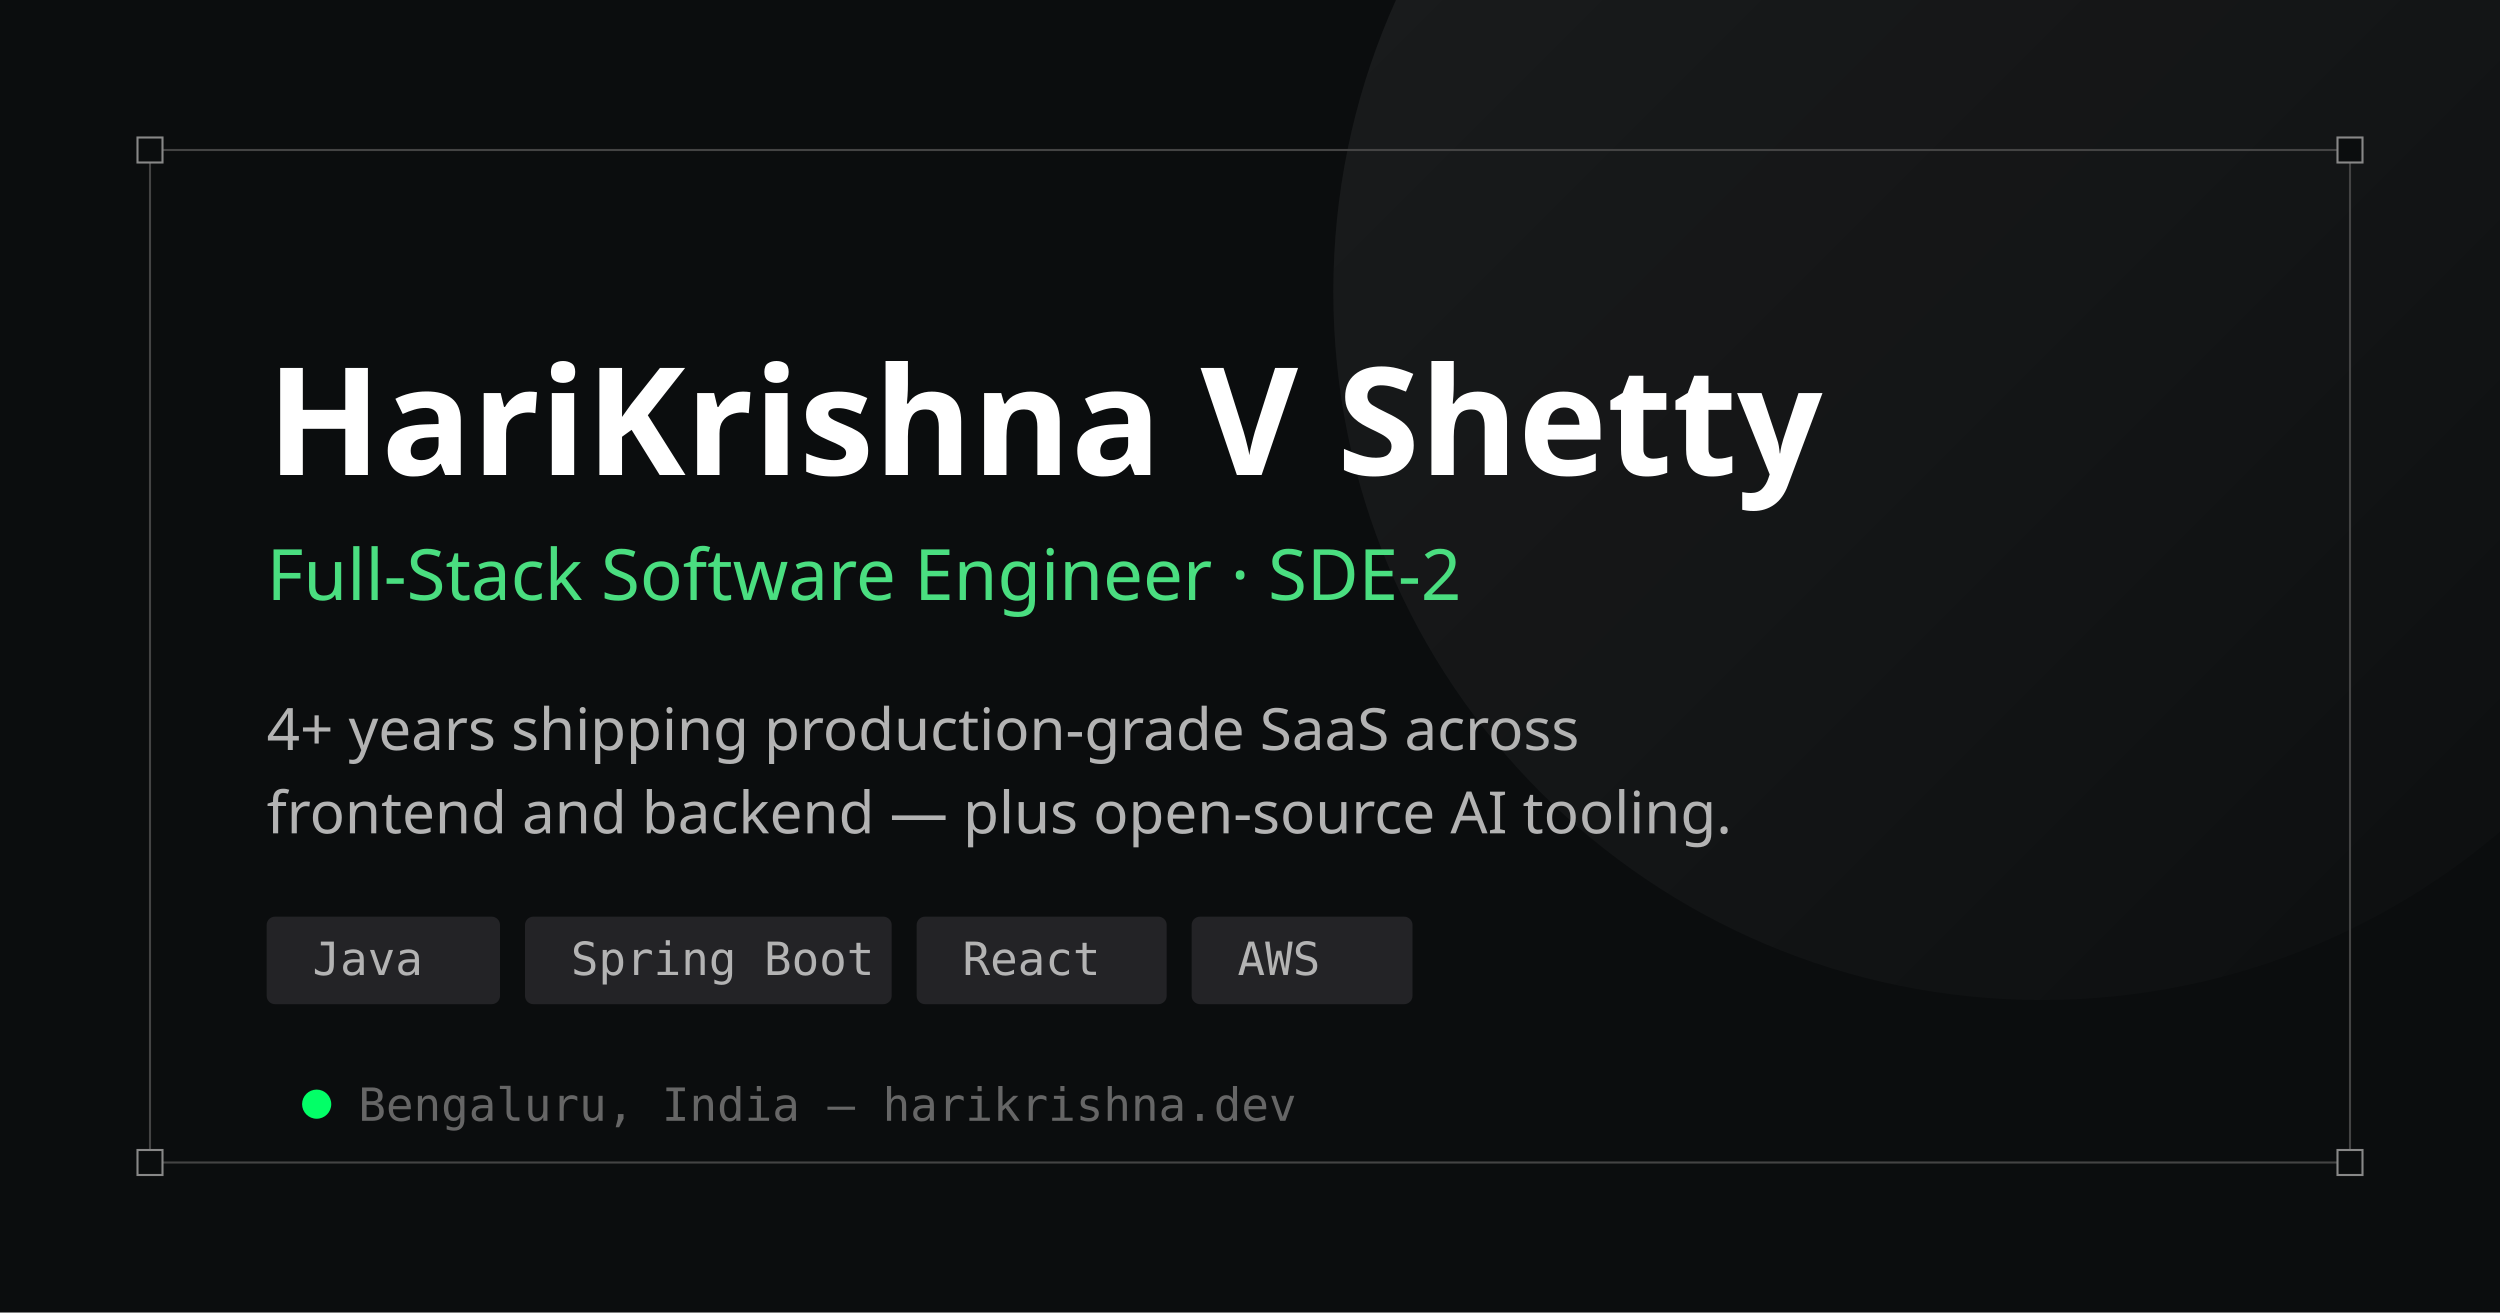
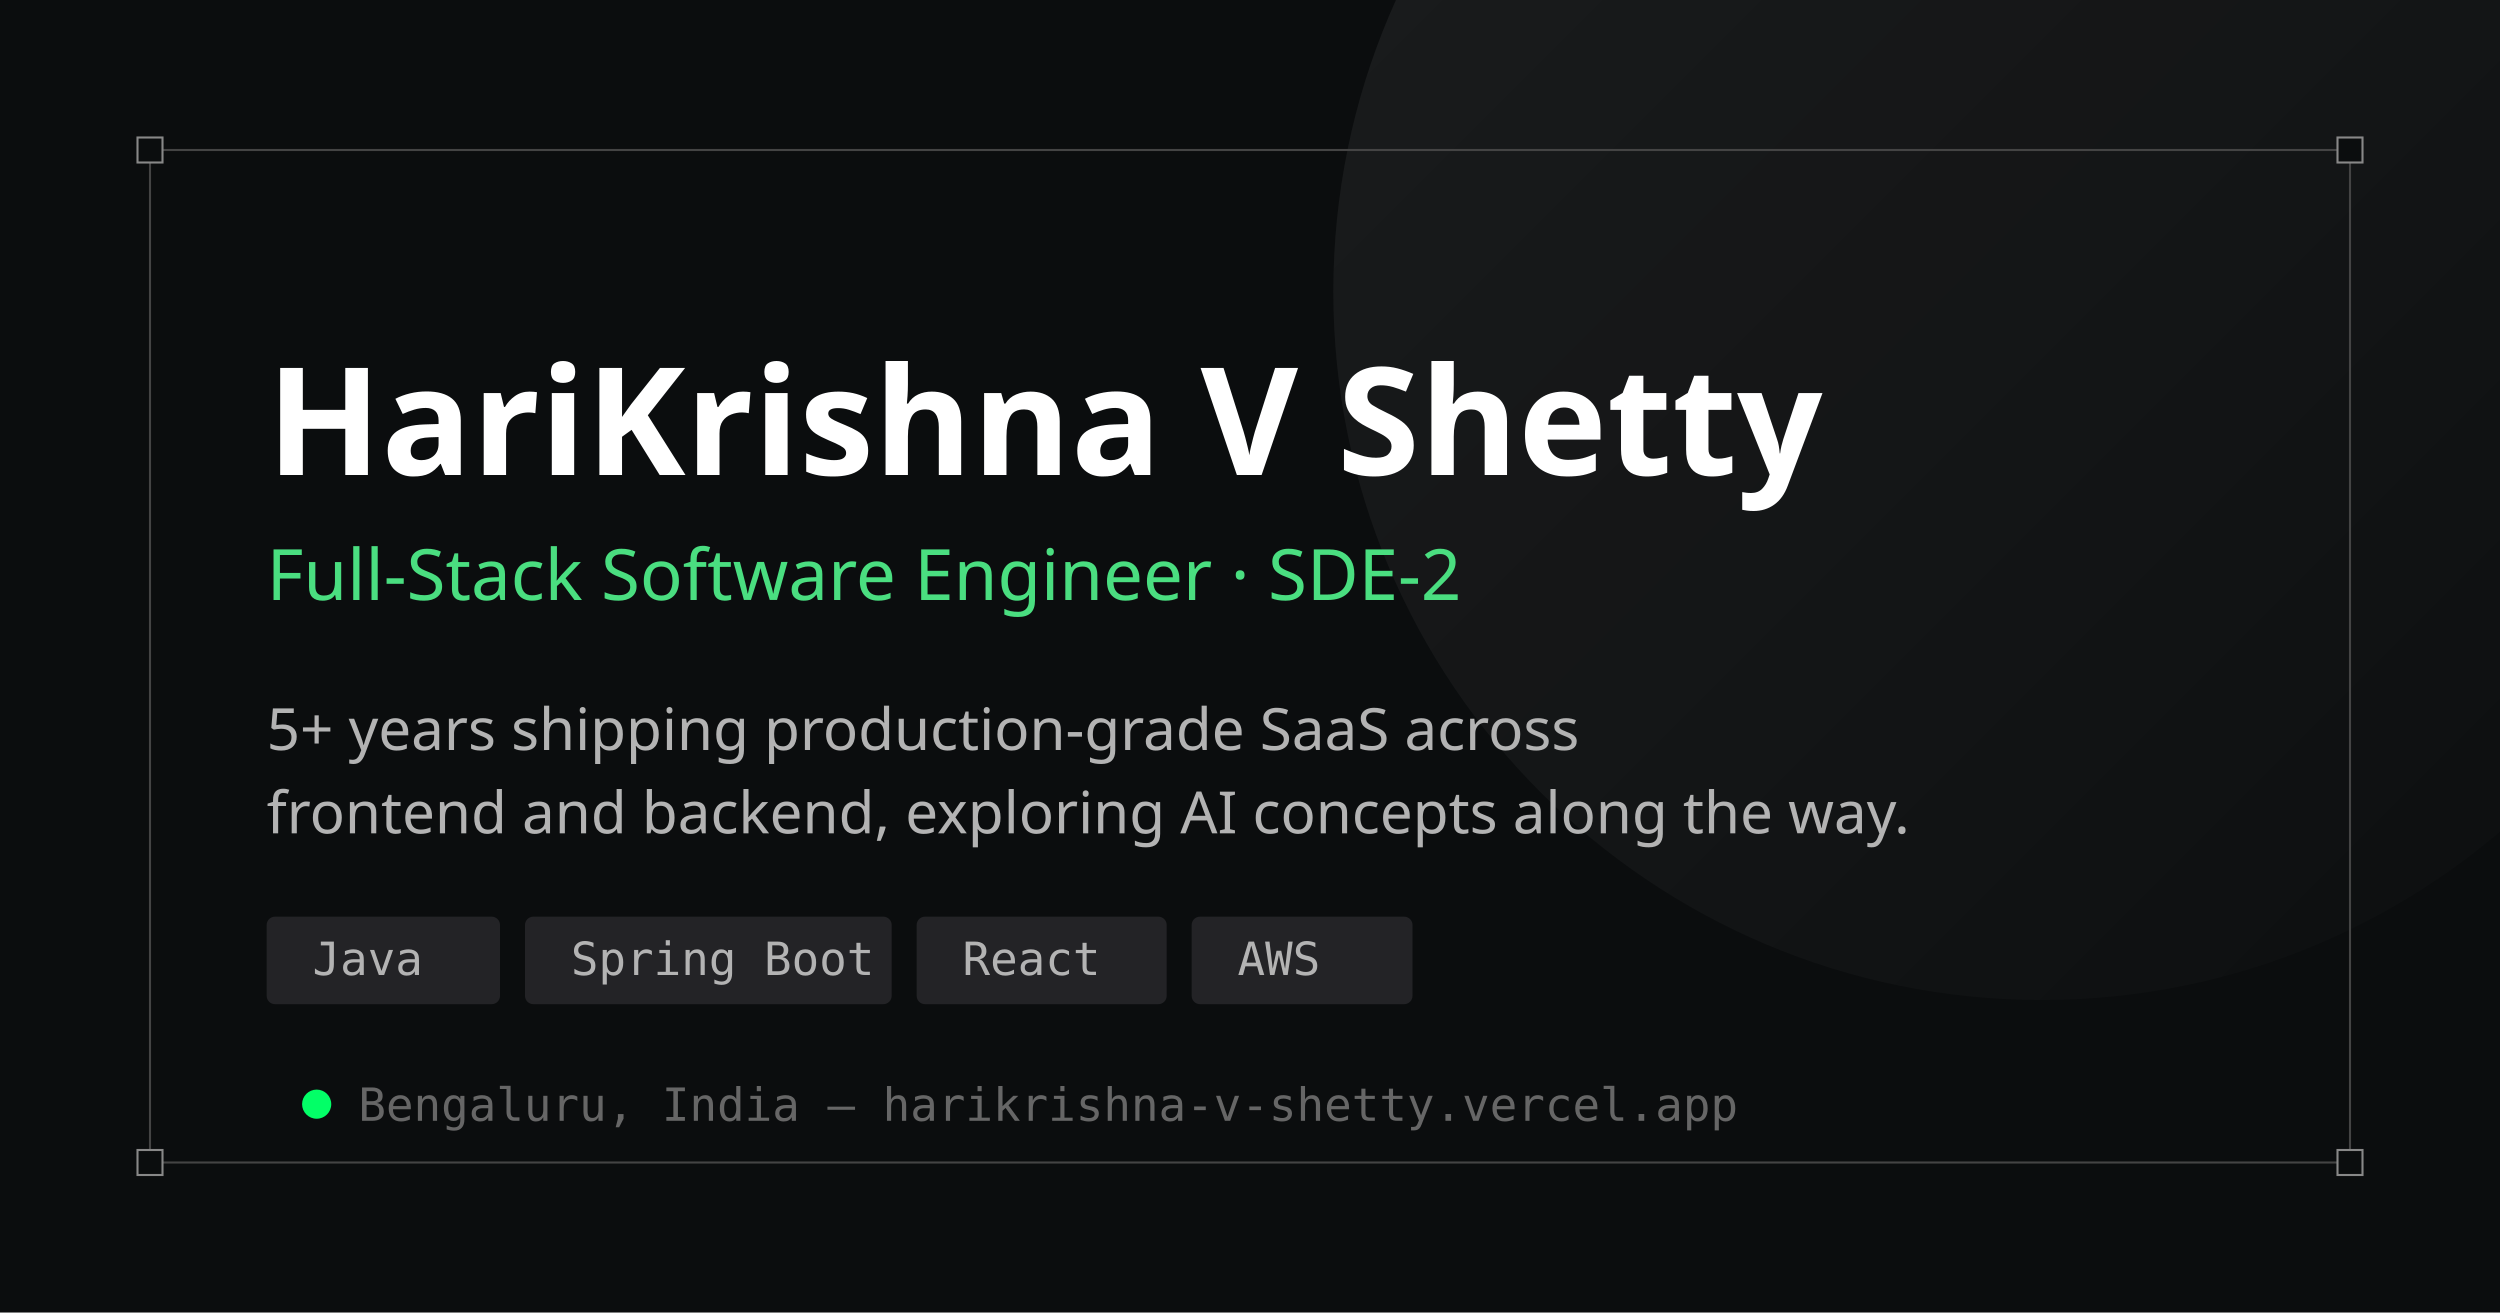
<svg xmlns="http://www.w3.org/2000/svg" width="1200" height="630" viewBox="0 0 1200 630">
  <defs>
    <linearGradient id="glow" x1="0" y1="0" x2="1" y2="1">
      <stop offset="0%" stop-color="#ffffff" stop-opacity="0.07" />
      <stop offset="100%" stop-color="#ffffff" stop-opacity="0" />
    </linearGradient>
  </defs>
  <rect width="1200" height="630" fill="#0b0d0e" />
  <circle cx="980" cy="140" r="340" fill="url(#glow)" />
  <rect x="72" y="72" width="1056" height="486" fill="none" stroke="#444444" />
  <rect x="66" y="66" width="12" height="12" fill="#0b0d0e" stroke="#888888" />
  <rect x="1122" y="66" width="12" height="12" fill="#0b0d0e" stroke="#888888" />
  <rect x="66" y="552" width="12" height="12" fill="#0b0d0e" stroke="#888888" />
  <rect x="1122" y="552" width="12" height="12" fill="#0b0d0e" stroke="#888888" />
  <text x="128" y="228" fill="#ffffff" font-family="Figtree, 'Segoe UI', sans-serif" font-size="72" font-weight="700">HariKrishna V Shetty</text>
  <text x="128" y="288" fill="#4ade80" font-family="Figtree, 'Segoe UI', sans-serif" font-size="34" font-weight="500">Full-Stack Software Engineer · SDE-2</text>
-   <text x="128" y="360" fill="#b3b3b3" font-family="Figtree, 'Segoe UI', sans-serif" font-size="28">4+ years shipping production-grade SaaS across</text>
-   <text x="128" y="400" fill="#b3b3b3" font-family="Figtree, 'Segoe UI', sans-serif" font-size="28">frontend and backend — plus open-source AI tooling.</text>
+   <text x="128" y="360" fill="#b3b3b3" font-family="Figtree, 'Segoe UI', sans-serif" font-size="28">5+ years shipping production-grade SaaS across</text>
+   <text x="128" y="400" fill="#b3b3b3" font-family="Figtree, 'Segoe UI', sans-serif" font-size="28">frontend and backend, exploring AI concepts along the way.</text>
  <g font-family="'JetBrains Mono', monospace" font-size="22" fill="#b3b3b3">
    <rect x="128" y="440" width="112" height="42" rx="4" fill="#232326" />
    <text x="150" y="468">Java</text>
    <rect x="252" y="440" width="176" height="42" rx="4" fill="#232326" />
    <text x="274" y="468">Spring Boot</text>
    <rect x="440" y="440" width="120" height="42" rx="4" fill="#232326" />
    <text x="462" y="468">React</text>
    <rect x="572" y="440" width="106" height="42" rx="4" fill="#232326" />
    <text x="594" y="468">AWS</text>
  </g>
  <circle cx="152" cy="530" r="7" fill="#02ff67" />
-   <text x="172" y="538" fill="#666666" font-family="'JetBrains Mono', monospace" font-size="22">Bengaluru, India — harikrishna.dev</text>
+   <text x="172" y="538" fill="#666666" font-family="'JetBrains Mono', monospace" font-size="22">Bengaluru, India — harikrishna-v-shetty.vercel.app</text>
</svg>
